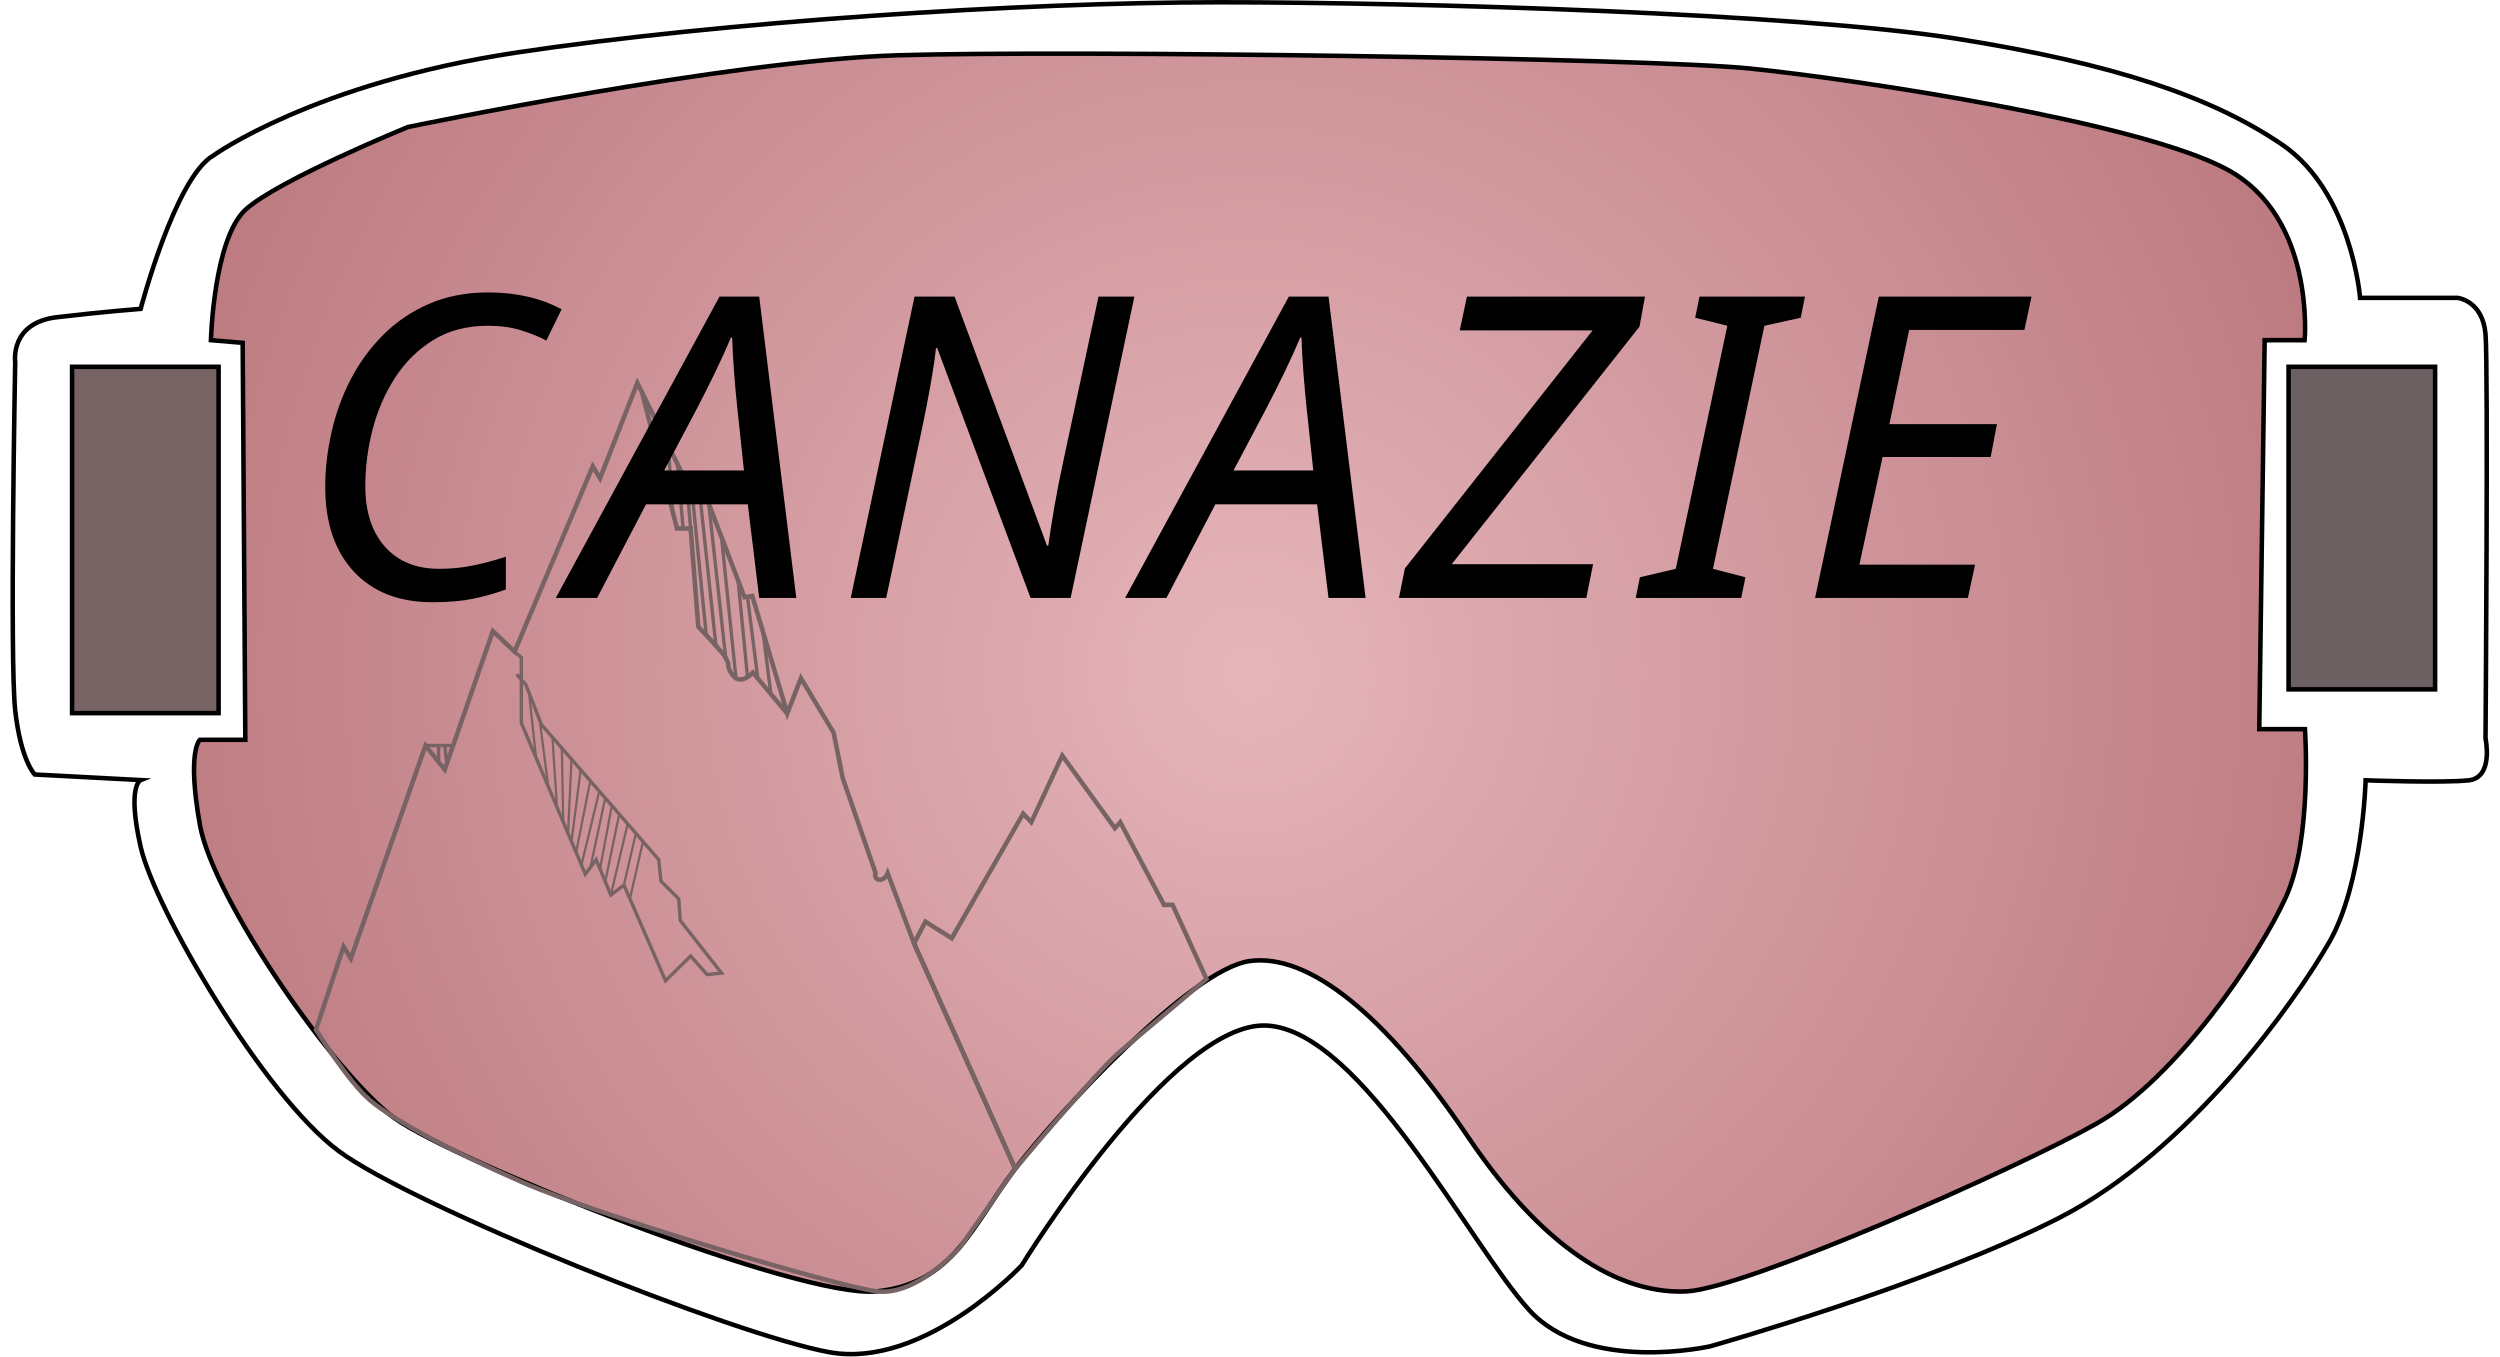
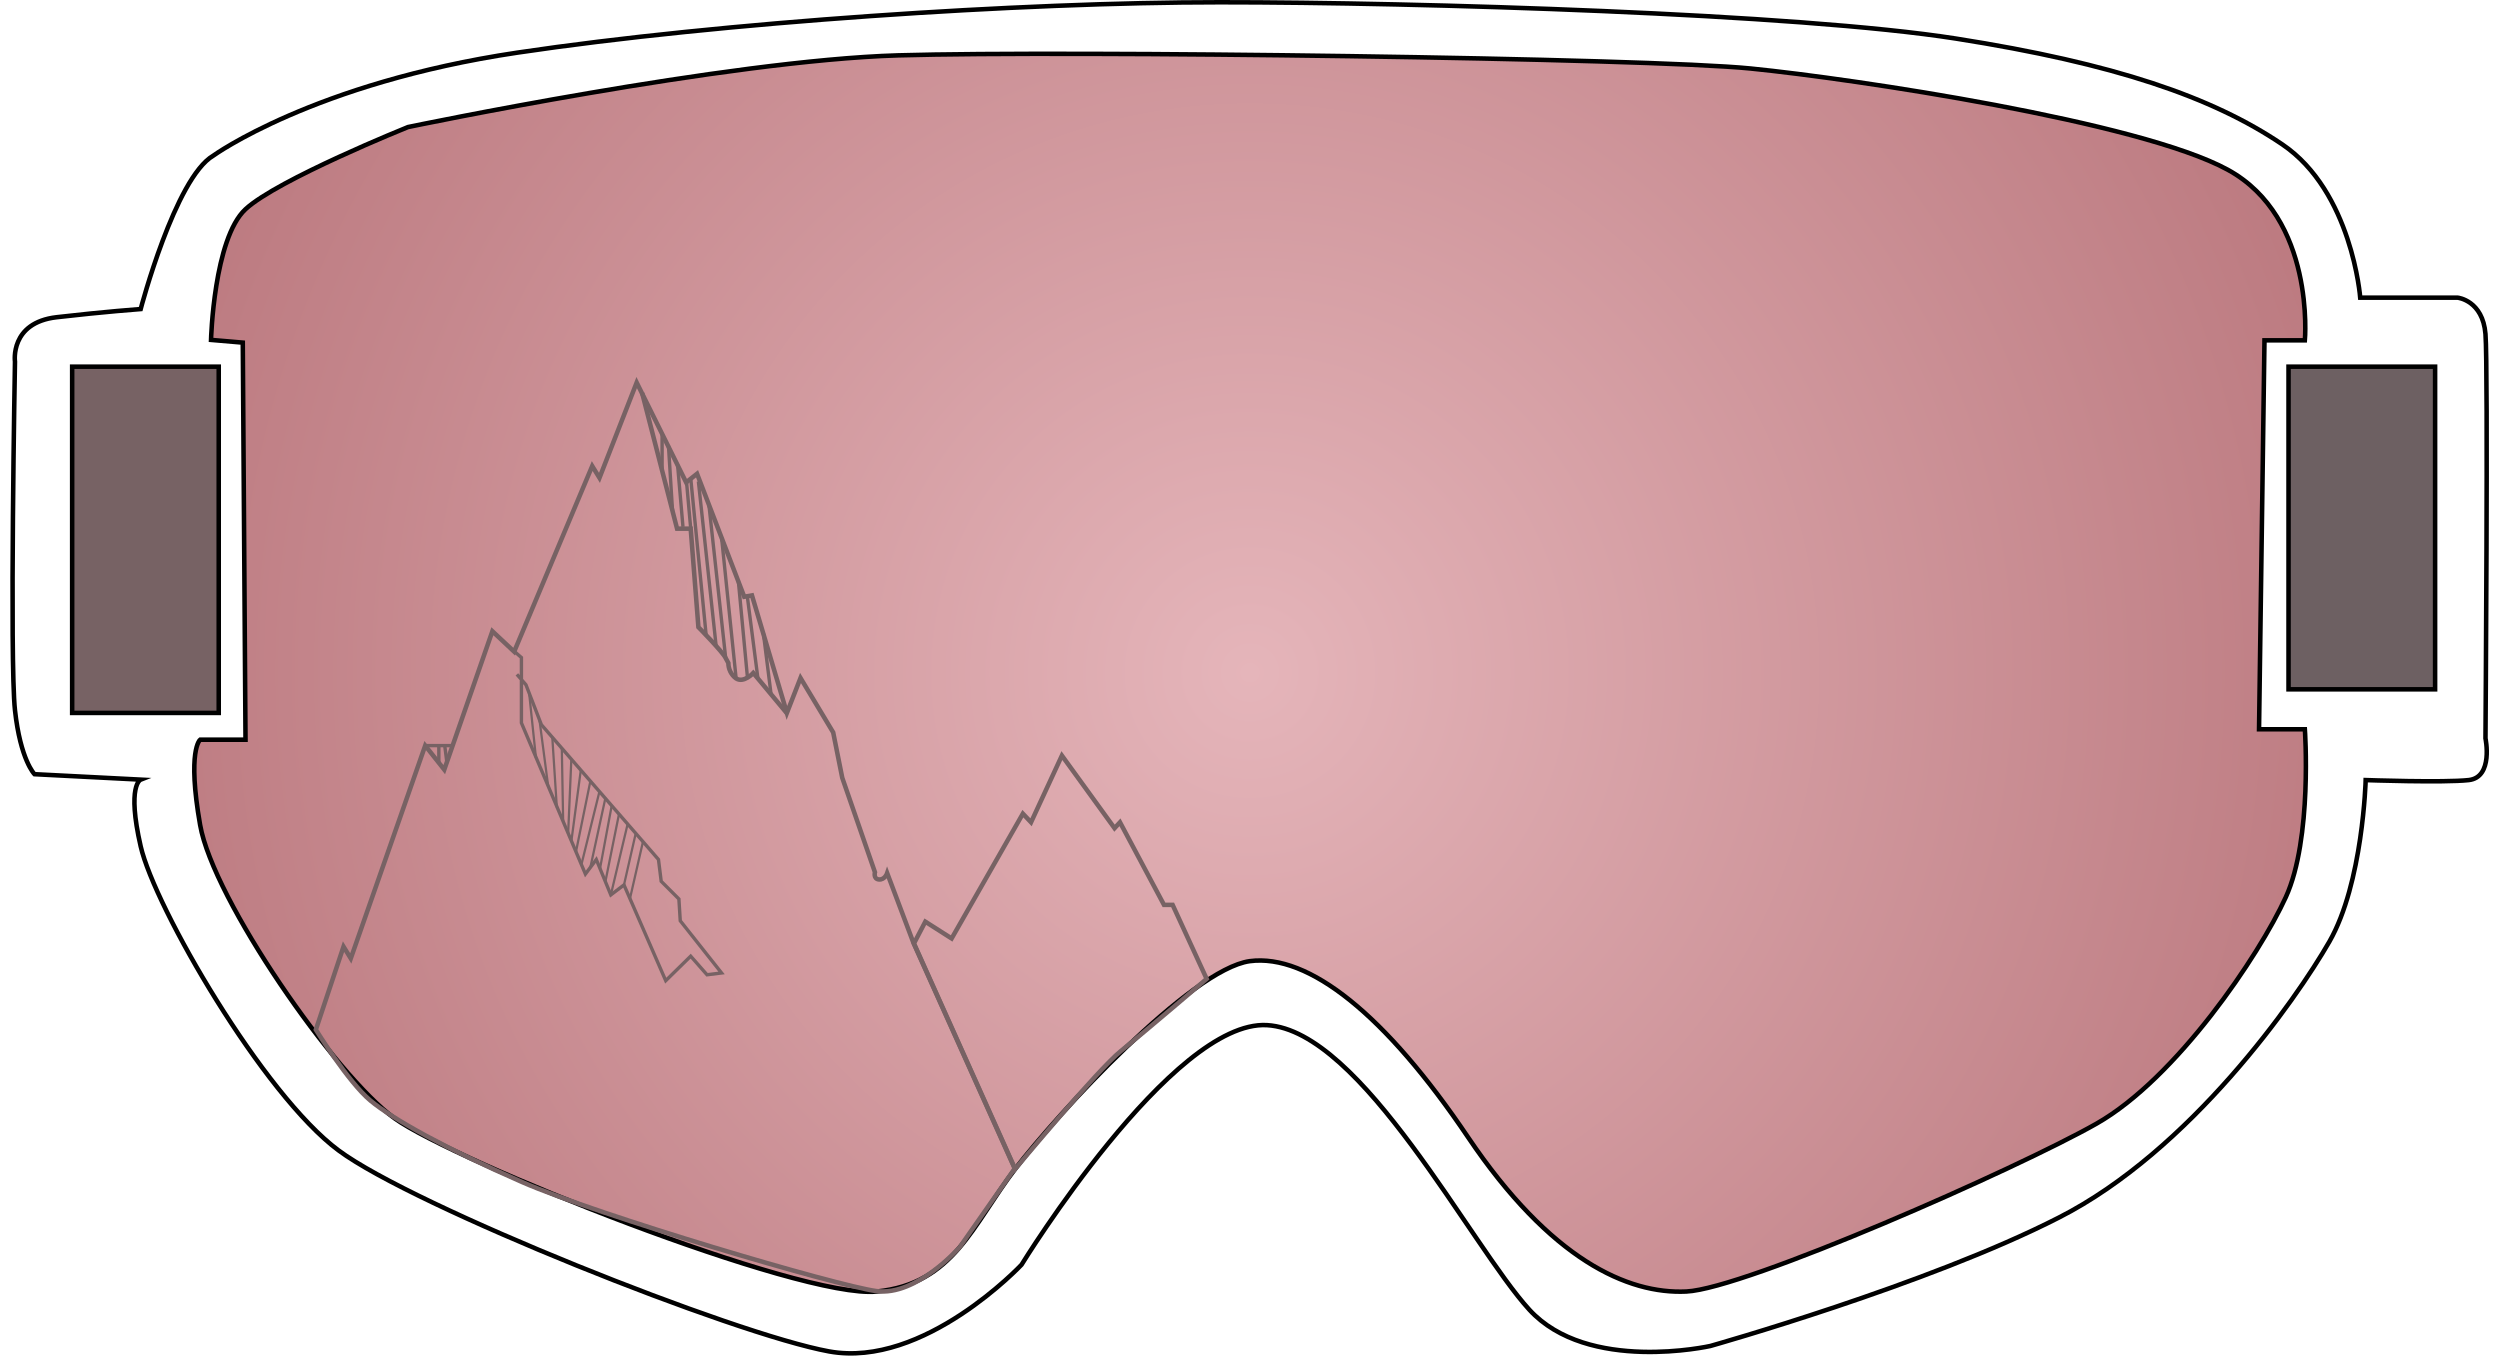
- <svg xmlns="http://www.w3.org/2000/svg" viewBox="0 0 550.91 298.9">
-   <defs>
-     <style>.cls-1,.cls-5,.cls-6,.cls-7{fill:none;}.cls-1,.cls-2,.cls-3,.cls-4{stroke:#000;}.cls-1,.cls-2,.cls-3,.cls-4,.cls-5,.cls-6,.cls-7{stroke-miterlimit:10;}.cls-2{fill:url(#Namnlös_övertoning_5);}.cls-3{fill:#6d6062;}.cls-4{fill:#776264;}.cls-5,.cls-6,.cls-7{stroke:#776264;}.cls-6{stroke-width:0.75px;}.cls-7{stroke-width:0.5px;}.cls-8{font-size:93px;font-family:IowanOldStyle-Italic, Iowan Old Style;font-style:italic;letter-spacing:0.02em;}.cls-9{letter-spacing:0.04em;}</style>
-     <radialGradient id="Namnlös_övertoning_5" cx="293.6" cy="220.03" r="250.9" gradientUnits="userSpaceOnUse">
-       <stop offset="0" stop-color="#e5b5ba" />
-       <stop offset="1" stop-color="#bc7a80" />
+ <svg xmlns="http://www.w3.org/2000/svg" version="1.1" id="Lager_1" x="0px" y="0px" viewBox="0 0 550.9 298.9" style="enable-background:new 0 0 550.9 298.9;" xml:space="preserve">
+   <style type="text/css">
+ 	.st0{fill:none;stroke:#000000;stroke-miterlimit:10;}
+ 	.st1{fill:url(#SVGID_1_);stroke:#000000;stroke-miterlimit:10;}
+ 	.st2{fill:#6D6062;stroke:#000000;stroke-miterlimit:10;}
+ 	.st3{fill:#776264;stroke:#000000;stroke-miterlimit:10;}
+ 	.st4{fill:none;stroke:#776264;stroke-miterlimit:10;}
+ 	.st5{fill:none;stroke:#776264;stroke-width:0.75;stroke-miterlimit:10;}
+ 	.st6{fill:none;stroke:#776264;stroke-width:0.5;stroke-miterlimit:10;}
+ </style>
+   <g id="Lager_2_1_">
+     <path class="st0" d="M47,34.3c0,0,22.1-16,67-22.7S225.1,0.5,268.8,0.5S396,3,431,8.5c35,5.5,56.5,12.9,71.9,23.3   s17.2,33.8,17.2,33.8h21.5c0,0,5.5,0.6,6.1,8s0,89.1,0,89.1s1.8,8.6-3.7,9.2s-22.7,0-22.7,0s-0.6,22.7-8,35.6s-30.7,46.1-59.6,60.8   c-28.9,14.8-76.8,28.3-76.8,28.3s-27,6.1-39.9-8s-36.9-61.5-57.8-62.7c-20.9-1.2-54.1,52.8-54.1,52.8s-21.5,22.9-42.4,19.1   s-91.6-32-108.1-44.3c-16.6-12.3-40.5-53.5-43.6-67s0-14.7,0-14.7l-23.4-1.2c0,0-3.1-3.1-4.3-14.1s0-76.8,0-76.8s-1.2-8.6,9.2-9.8   S31,68.1,31,68.1S38.6,39.2,47,34.3z" />
+     <radialGradient id="SVGID_1_" cx="293.591" cy="79.841" r="250.916" gradientTransform="matrix(1 0 0 -1 -18.14 228.0698)" gradientUnits="userSpaceOnUse">
+       <stop offset="0" style="stop-color:#E5B5BA" />
+       <stop offset="1" style="stop-color:#BC7A80" />
    </radialGradient>
-   </defs>
-   <g id="Lager_2" data-name="Lager 2">
-     <path class="cls-1" d="M65.11,106.12s22.12-16,67-22.74S243.29,72.32,286.92,72.32s127.18,2.46,162.2,8,56.53,12.9,71.89,23.35,17.21,33.79,17.21,33.79h21.5s5.53.62,6.14,8,0,89.09,0,89.09,1.85,8.6-3.68,9.22-22.74,0-22.74,0-.61,22.73-8,35.63-30.72,46.08-59.6,60.83-76.8,28.26-76.8,28.26-27,6.15-39.94-8S318.24,299,297.35,297.82s-54.06,52.84-54.06,52.84-21.5,22.93-42.39,19.14-91.55-32.05-108.14-44.34-40.55-53.45-43.62-67,0-14.74,0-14.74l-23.35-1.23s-3.07-3.07-4.3-14.13,0-76.81,0-76.81-1.23-8.6,9.21-9.83,18.44-1.84,18.44-1.84S56.72,111,65.11,106.12Z" transform="translate(-18.14 -71.82)" />
-     <path class="cls-2" d="M108,99.82S178.44,85.14,216,84s165,.59,187.86,2.93S489.59,98.65,509,109.21s17,37.57,17,37.57h-8.81L516,232.5h10.07s1.67,24.07-4.2,37-24.07,39.92-41.69,49.9-77.49,36.4-90.4,37-29.94-7.05-48.14-34.05-35.14-40.51-48.1-38.75-42.31,33.46-51.7,45.79-13.51,25.31-30.53,27S118,327.6,105.06,318.21,65.14,270.07,62.2,253.63s0-18.79,0-18.79h10l-.58-87.47-7-.59s.59-22.3,7.63-28.76S108,99.82,108,99.82Z" transform="translate(-18.14 -71.82)" />
-     <rect class="cls-3" x="504.32" y="80.83" width="32.29" height="71.08" />
-     <rect class="cls-4" x="15.88" y="80.83" width="32.29" height="76.32" />
+     <path class="st1" d="M89.9,28c0,0,70.4-14.7,108-15.8s165,0.6,187.9,2.9s85.7,11.7,105.1,22.3c19.4,10.6,17,37.6,17,37.6H499   l-1.2,85.7h10.1c0,0,1.7,24.1-4.2,37s-24.1,39.9-41.7,49.9c-17.6,10-77.5,36.4-90.4,37c-12.9,0.6-29.9-7-48.1-34   c-18.2-27-35.1-40.5-48.1-38.8c-13,1.8-42.3,33.5-51.7,45.8c-9.4,12.3-13.5,25.3-30.5,27s-93.3-28.8-106.3-38.2   S47,198.3,44.1,181.8s0-18.8,0-18.8h10l-0.6-87.5l-7-0.6c0,0,0.6-22.3,7.6-28.8S89.9,28,89.9,28z" />
+     <rect x="504.3" y="80.8" class="st2" width="32.3" height="71.1" />
+     <rect x="15.9" y="80.8" class="st3" width="32.3" height="76.3" />
  </g>
-   <g id="Lager_3" data-name="Lager 3">
-     <path class="cls-5" d="M87.76,298.72l6.1-18.31,1.59,2.65,16.45-46.95,4.24,5.3,10.61-30.51,4.78,4.51,17.24-40.85,1.6,2.65,8.22-21,10.88,22,2.38-1.85,10.35,27.06,1.72-.27L191.63,229l3-7.73,7.21,12,2,10,7.21,20.83s-.38,1.5.87,1.58,1.83-1.41,1.83-1.41l5.8,15.4,22.29,49.67-12.1,17.3s-9.47,10.89-18.43,9.74-61.28-16.69-78-24-28.61-13.89-33.51-18S87.76,298.72,87.76,298.72Z" transform="translate(-18.14 -71.82)" />
-     <path class="cls-5" d="M284,287.55l-7.46-16.33h-1.89L265,253l-1.18,1.32-11.6-16L245.39,253l-1.78-1.87-15.74,27.45-5.8-3.66-2.51,4.8,22.29,49.67s18.15-21.76,23.29-26S284,287.55,284,287.55Z" transform="translate(-18.14 -71.82)" />
-     <path class="cls-5" d="M159.64,158.38l7.68,29.89h3l1.7,21.67s5.46,5.65,6,6.79l.56,1.13a4.39,4.39,0,0,0,1.7,3.41c1.69,1.11,3.77-1.24,3.77-1.24l7.54,9" transform="translate(-18.14 -71.82)" />
-     <line class="cls-6" x1="149.29" y1="102.33" x2="150.51" y2="116.08" />
-     <line class="cls-6" x1="151.32" y1="106.45" x2="152.19" y2="116.45" />
-     <line class="cls-6" x1="152.19" y1="105.28" x2="155.63" y2="139.95" />
-     <line class="cls-6" x1="153.91" y1="106.13" x2="157.76" y2="142.26" />
-     <line class="cls-6" x1="156.19" y1="111.08" x2="159.91" y2="144.9" />
-     <line class="cls-6" x1="159" y1="118.43" x2="162.18" y2="149.45" />
-     <line class="cls-6" x1="162.66" y1="127.99" x2="164.72" y2="149.23" />
-     <line class="cls-6" x1="164.72" y1="131.55" x2="166.99" y2="149.45" />
-     <line class="cls-6" x1="168.17" y1="139.39" x2="169.86" y2="152.86" />
-     <line class="cls-6" x1="147.27" y1="98.25" x2="148.19" y2="112.6" />
-     <line class="cls-6" x1="145.91" y1="95.5" x2="145.91" y2="103.76" />
-     <line class="cls-6" x1="93.75" y1="164.28" x2="99.55" y2="164.28" />
-     <line class="cls-6" x1="96.65" y1="164.28" x2="96.65" y2="167.91" />
-     <line class="cls-6" x1="98" y1="164.28" x2="98.47" y2="168.24" />
-     <polyline class="cls-6" points="113.39 143.59 114.88 144.9 114.88 145.6 114.88 148.21 114.88 149.45 114.88 150.81 114.88 159.31 128.99 192.65 131.37 189.42 134.6 197.24 137.49 195.03 146.66 216.12 152.19 210.68 155.83 214.76 159 214.42 149.91 202.85 149.57 198.09 145.66 194.18 145.15 189.42 119.3 159.66 115.9 150.93 113.86 148.58" />
-     <line class="cls-7" x1="116.58" y1="152.67" x2="118.12" y2="166.98" />
-     <line class="cls-7" x1="118.95" y1="158.77" x2="120.81" y2="173.34" />
-     <line class="cls-7" x1="121.73" y1="162.45" x2="122.74" y2="177.89" />
-     <line class="cls-7" x1="123.81" y1="164.85" x2="124.12" y2="181.15" />
-     <line class="cls-7" x1="125.94" y1="167.3" x2="125.17" y2="183.63" />
-     <line class="cls-7" x1="127.96" y1="169.63" x2="125.94" y2="185.43" />
-     <line class="cls-7" x1="130.08" y1="172.07" x2="126.95" y2="187.83" />
-     <line class="cls-7" x1="132.06" y1="174.35" x2="128.13" y2="190.61" />
-     <line class="cls-7" x1="133.38" y1="175.87" x2="130.1" y2="191.15" />
-     <line class="cls-7" x1="134.83" y1="177.53" x2="132.22" y2="191.47" />
-     <line class="cls-7" x1="136.45" y1="179.41" x2="133.38" y2="194.28" />
-     <line class="cls-7" x1="138.31" y1="181.55" x2="134.6" y2="197.24" />
-     <line class="cls-7" x1="140.12" y1="183.63" x2="137.49" y2="195.03" />
-     <line class="cls-7" x1="141.69" y1="185.43" x2="138.81" y2="198.06" />
-   </g>
-   <g id="Lager_5" data-name="Lager 5">
-     <text class="cls-8" transform="translate(64.97 131.77)">C<tspan class="cls-9" x="62.8" y="0">ANAZIE</tspan>
-     </text>
+   <g id="Lager_3">
+     <path class="st4" d="M69.6,226.9l6.1-18.3l1.6,2.6l16.4-46.9l4.2,5.3l10.6-30.5l4.8,4.5l17.2-40.9l1.6,2.6l8.2-21l10.9,22l2.4-1.9   l10.4,27.1l1.7-0.3l7.7,25.9l3-7.7l7.2,12l2,10l7.2,20.8c0,0-0.4,1.5,0.9,1.6s1.8-1.4,1.8-1.4l5.8,15.4l22.3,49.7l-12.1,17.3   c0,0-9.5,10.9-18.4,9.7s-61.3-16.7-78-24c-16.7-7.3-28.6-13.9-33.5-18S69.6,226.9,69.6,226.9z" />
+     <path class="st4" d="M265.9,215.7l-7.5-16.3h-1.9l-9.7-18.2l-1.2,1.3l-11.6-16l-6.8,14.7l-1.8-1.9l-15.7,27.5l-5.8-3.7l-2.5,4.8   l22.3,49.7c0,0,18.1-21.8,23.3-26S265.9,215.7,265.9,215.7z" />
+     <path class="st4" d="M141.5,86.6l7.7,29.9h3l1.7,21.7c0,0,5.5,5.6,6,6.8l0.6,1.1c0,1.3,0.6,2.6,1.7,3.4c1.7,1.1,3.8-1.2,3.8-1.2   l7.5,9" />
+     <line class="st5" x1="149.3" y1="102.3" x2="150.5" y2="116.1" />
+     <line class="st5" x1="151.3" y1="106.4" x2="152.2" y2="116.4" />
+     <line class="st5" x1="152.2" y1="105.3" x2="155.6" y2="139.9" />
+     <line class="st5" x1="153.9" y1="106.1" x2="157.8" y2="142.3" />
+     <line class="st5" x1="156.2" y1="111.1" x2="159.9" y2="144.9" />
+     <line class="st5" x1="159" y1="118.4" x2="162.2" y2="149.4" />
+     <line class="st5" x1="162.7" y1="128" x2="164.7" y2="149.2" />
+     <line class="st5" x1="164.7" y1="131.6" x2="167" y2="149.4" />
+     <line class="st5" x1="168.2" y1="139.4" x2="169.9" y2="152.9" />
+     <line class="st5" x1="147.3" y1="98.2" x2="148.2" y2="112.6" />
+     <line class="st5" x1="145.9" y1="95.5" x2="145.9" y2="103.8" />
+     <line class="st5" x1="93.8" y1="164.3" x2="99.6" y2="164.3" />
+     <line class="st5" x1="96.7" y1="164.3" x2="96.7" y2="167.9" />
+     <line class="st5" x1="98" y1="164.3" x2="98.5" y2="168.2" />
+     <polyline class="st5" points="113.4,143.6 114.9,144.9 114.9,145.6 114.9,148.2 114.9,149.4 114.9,150.8 114.9,159.3 129,192.6    131.4,189.4 134.6,197.2 137.5,195 146.7,216.1 152.2,210.7 155.8,214.8 159,214.4 149.9,202.9 149.6,198.1 145.7,194.2    145.1,189.4 119.3,159.7 115.9,150.9 113.9,148.6  " />
+     <line class="st6" x1="116.6" y1="152.7" x2="118.1" y2="167" />
+     <line class="st6" x1="118.9" y1="158.8" x2="120.8" y2="173.3" />
+     <line class="st6" x1="121.7" y1="162.4" x2="122.7" y2="177.9" />
+     <line class="st6" x1="123.8" y1="164.9" x2="124.1" y2="181.1" />
+     <line class="st6" x1="125.9" y1="167.3" x2="125.2" y2="183.6" />
+     <line class="st6" x1="128" y1="169.6" x2="125.9" y2="185.4" />
+     <line class="st6" x1="130.1" y1="172.1" x2="126.9" y2="187.8" />
+     <line class="st6" x1="132.1" y1="174.4" x2="128.1" y2="190.6" />
+     <line class="st6" x1="133.4" y1="175.9" x2="130.1" y2="191.1" />
+     <line class="st6" x1="134.8" y1="177.5" x2="132.2" y2="191.5" />
+     <line class="st6" x1="136.4" y1="179.4" x2="133.4" y2="194.3" />
+     <line class="st6" x1="138.3" y1="181.6" x2="134.6" y2="197.2" />
+     <line class="st6" x1="140.1" y1="183.6" x2="137.5" y2="195" />
+     <line class="st6" x1="141.7" y1="185.4" x2="138.8" y2="198.1" />
  </g>
</svg>
